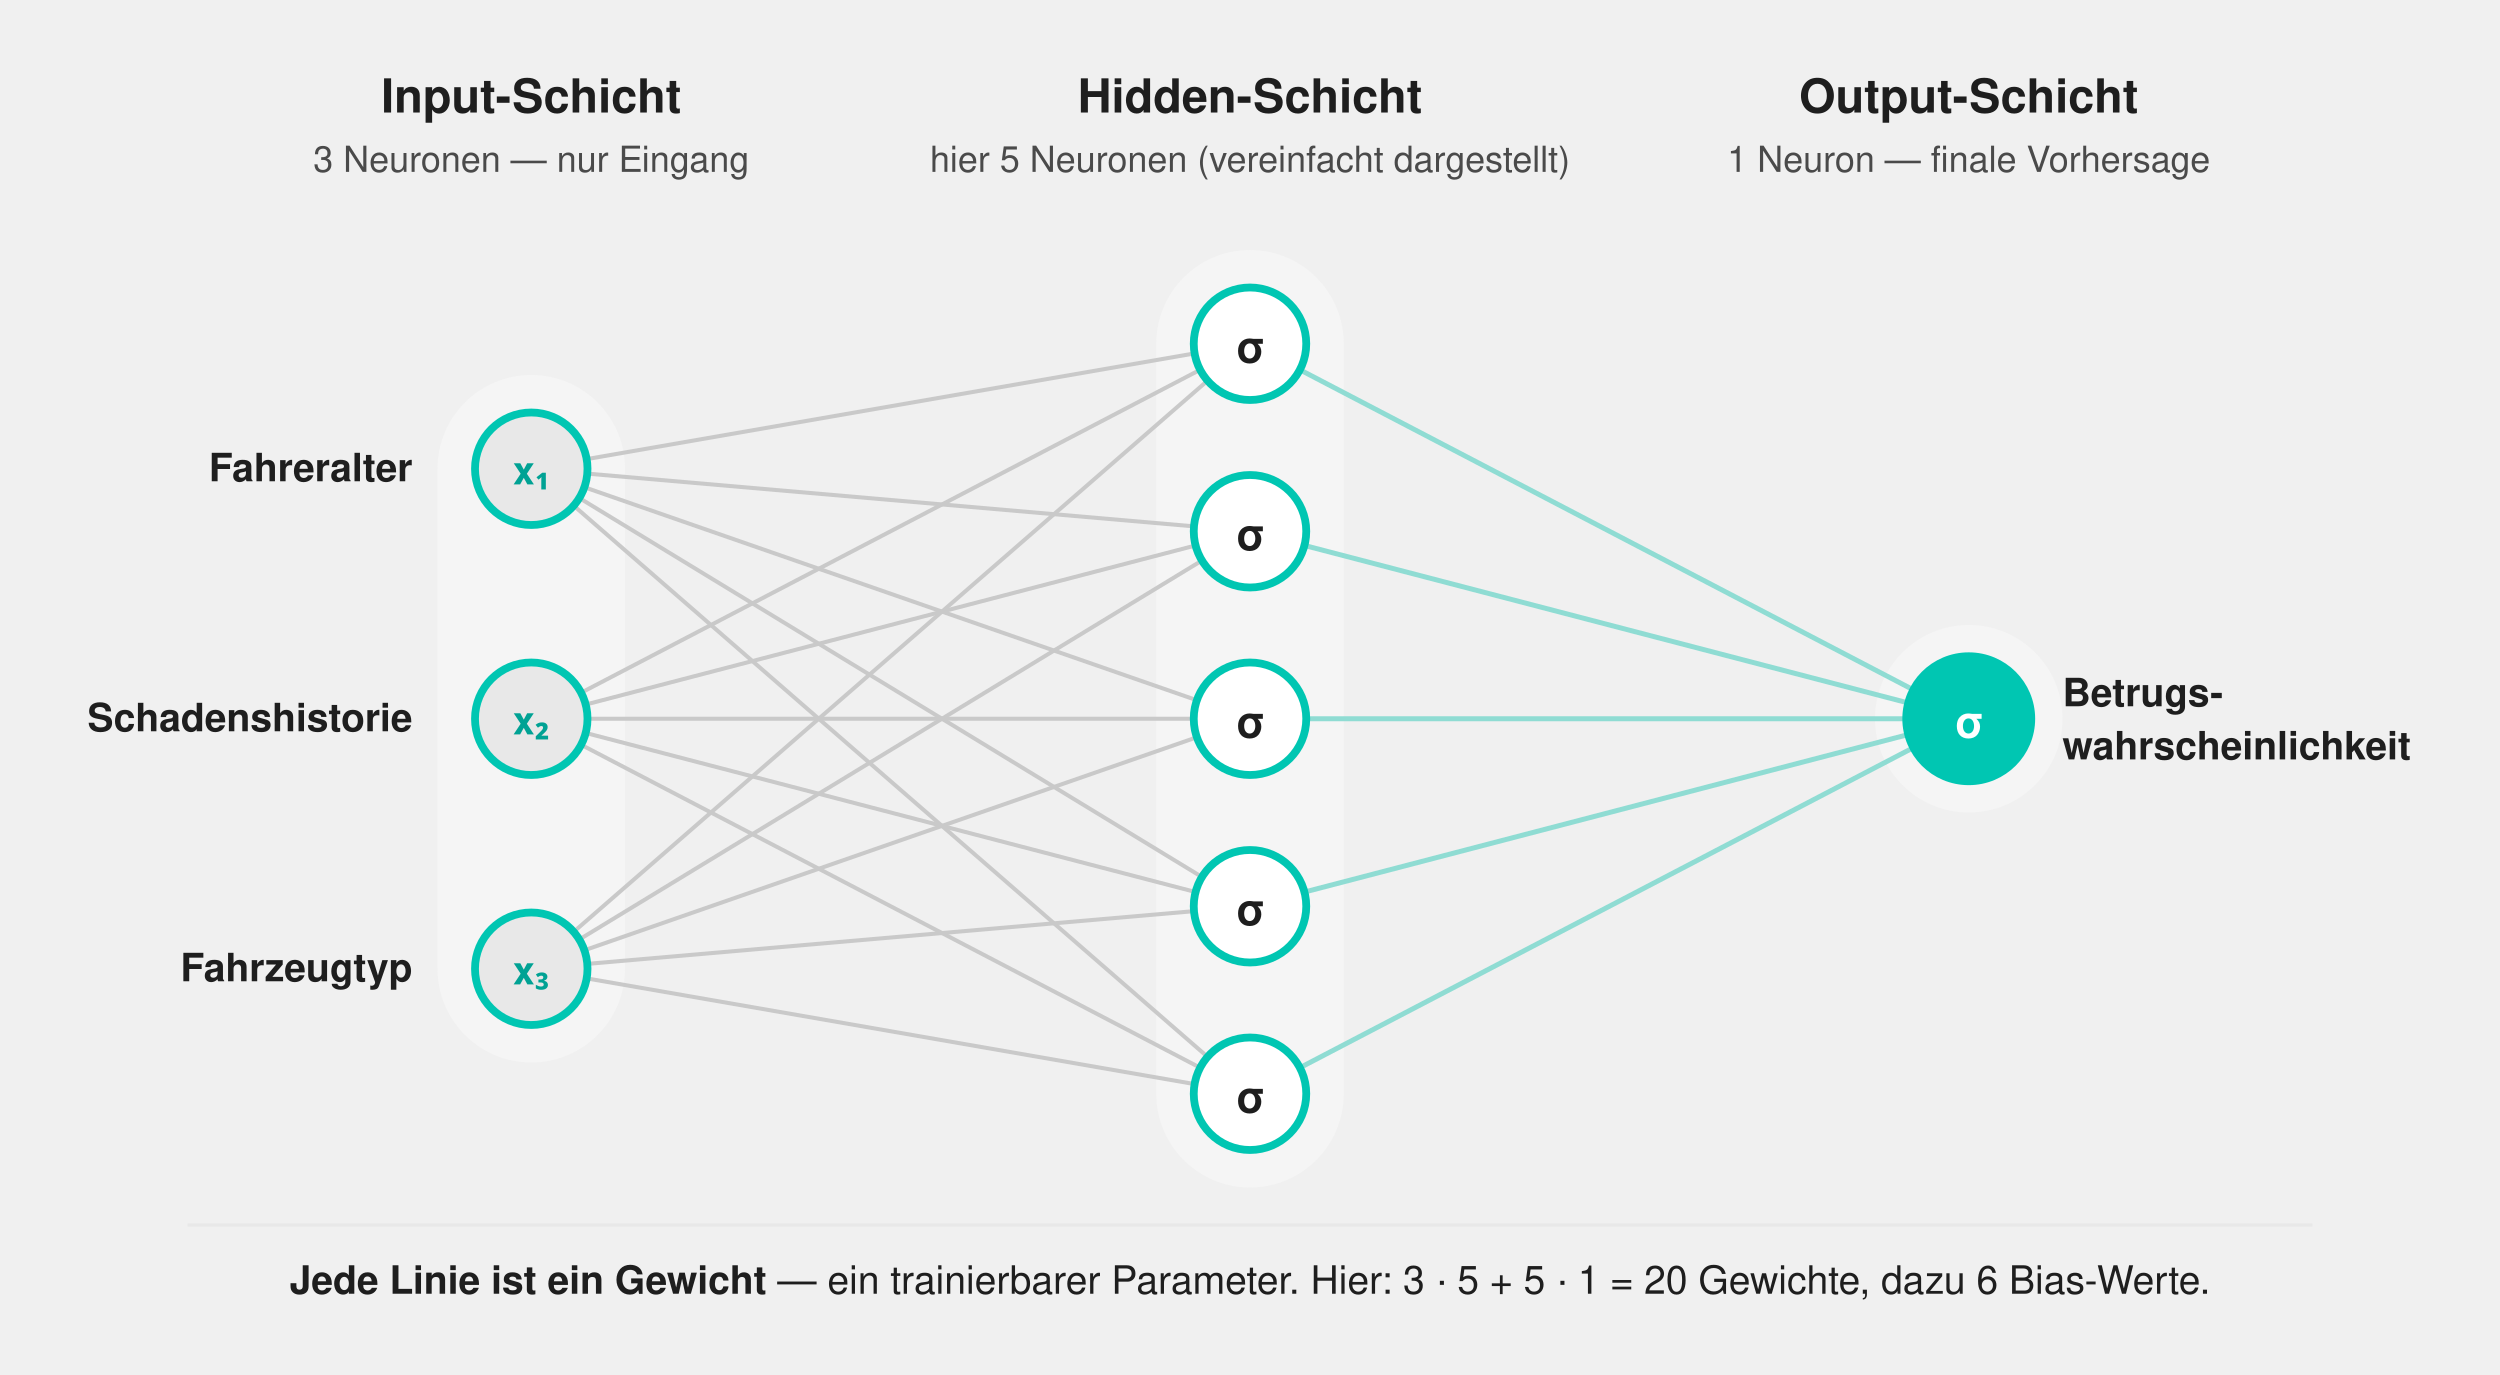
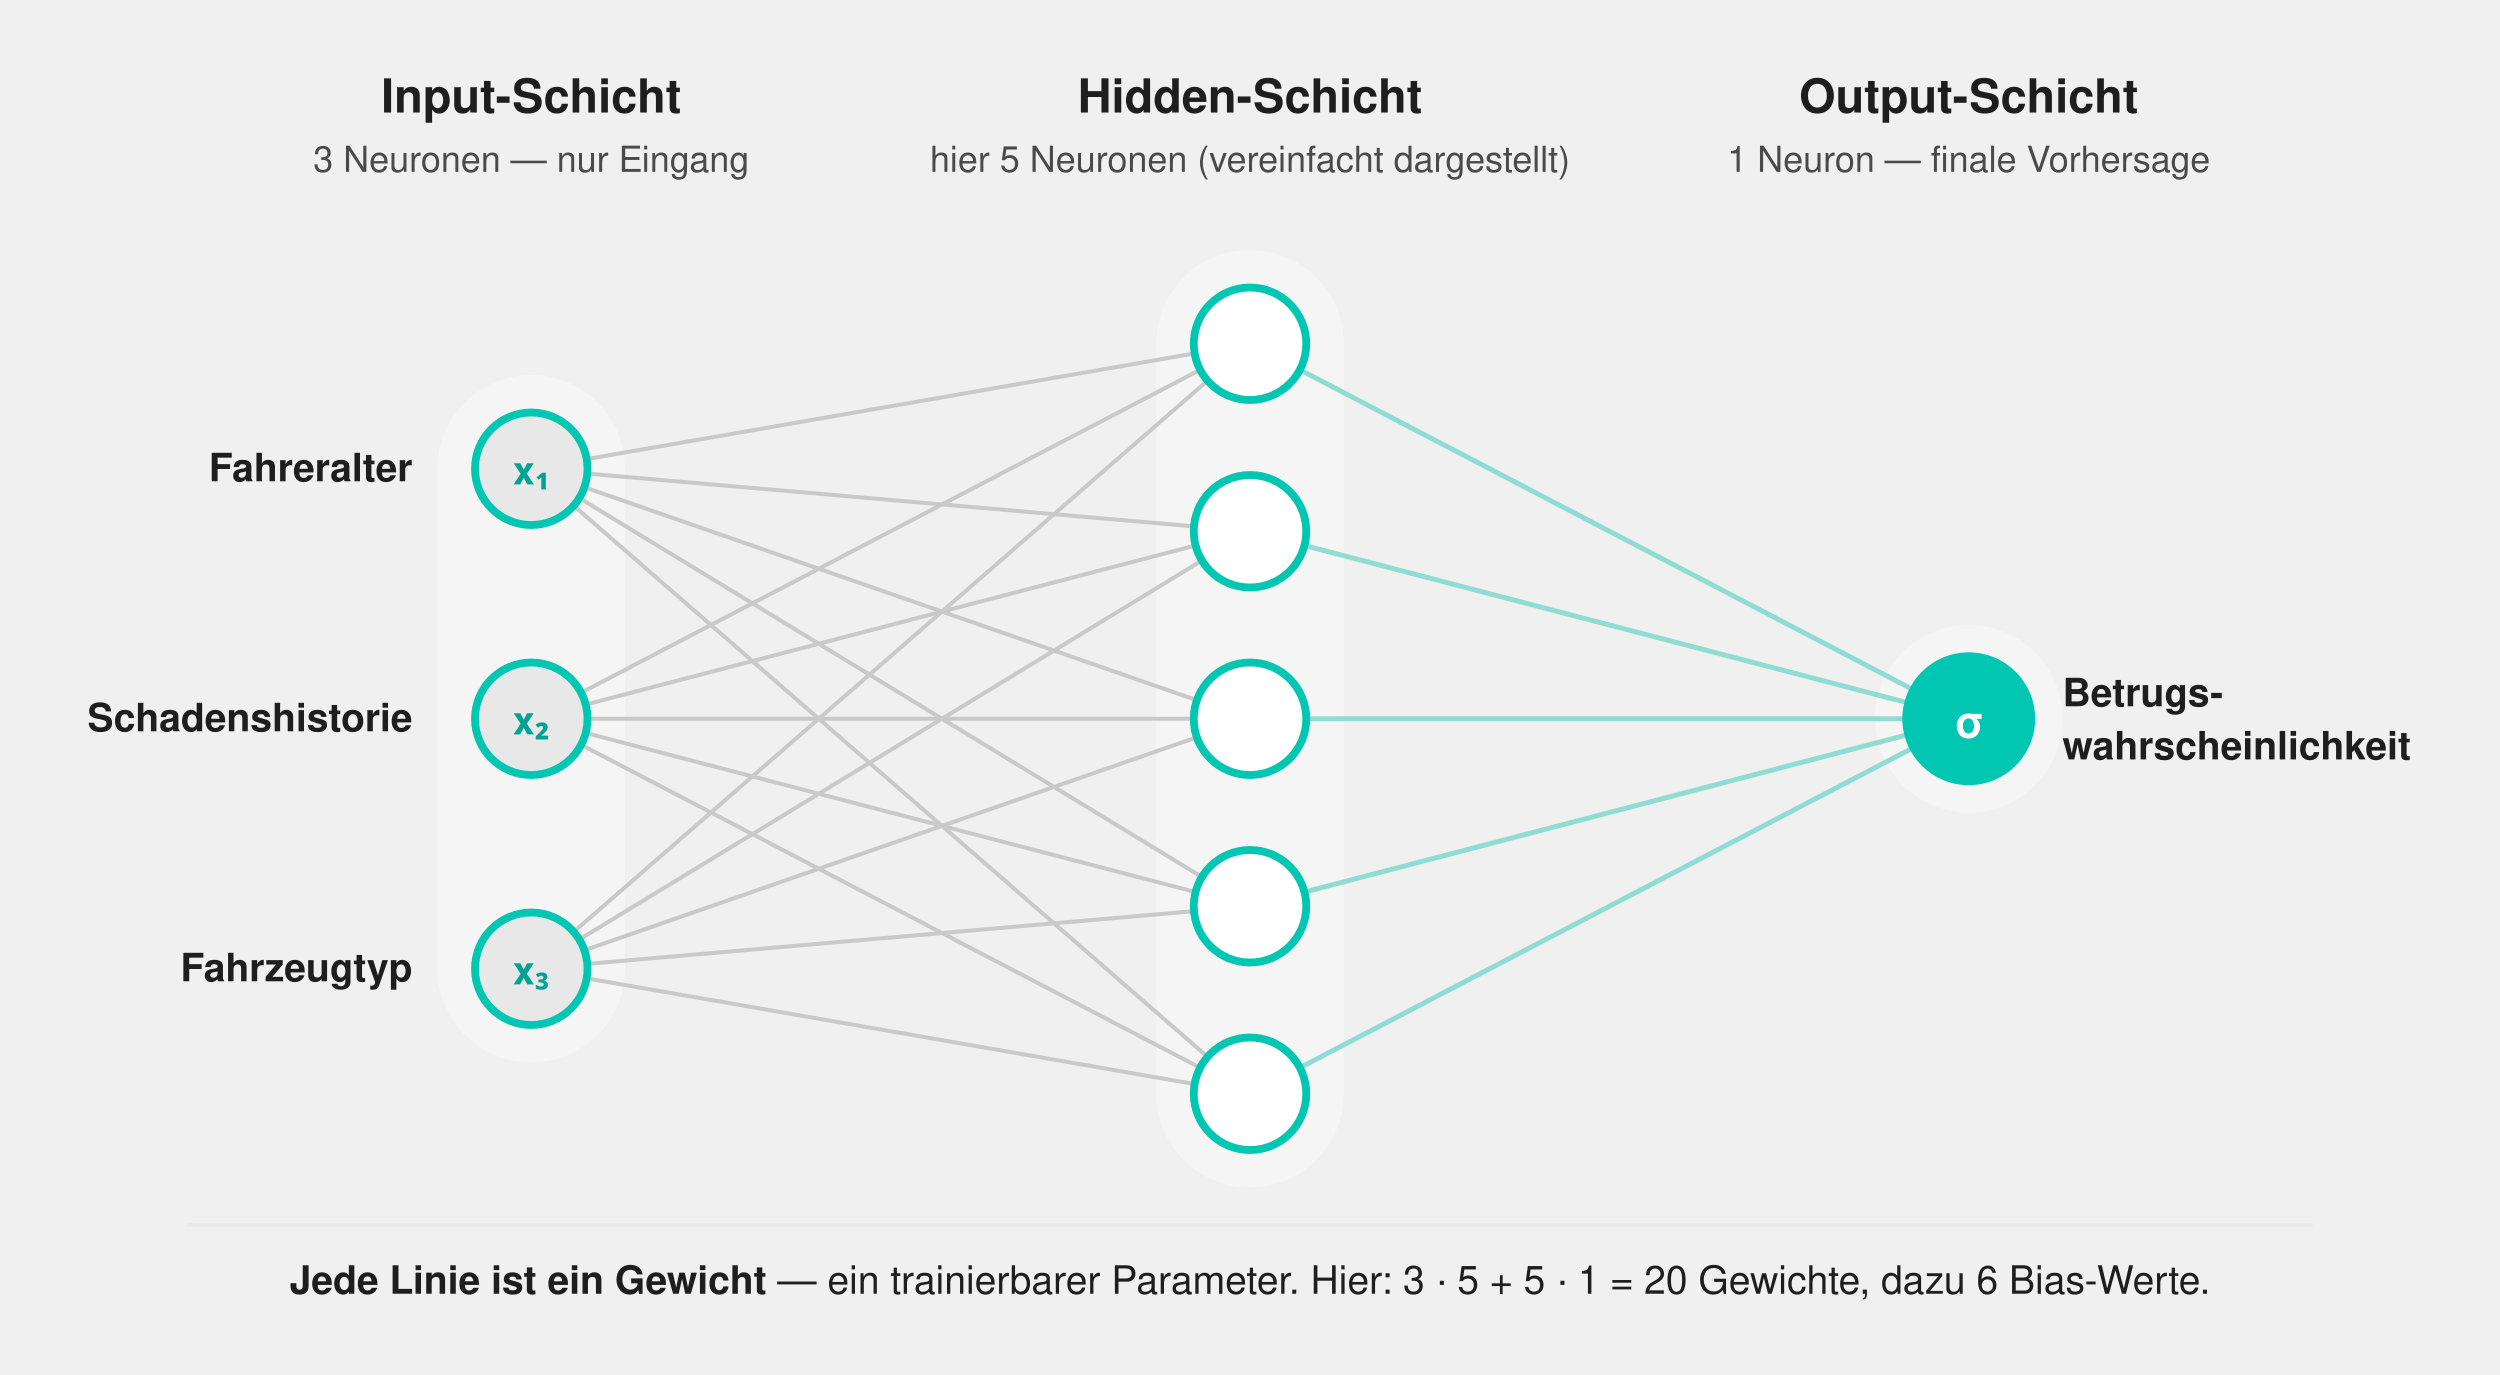
<svg xmlns="http://www.w3.org/2000/svg" viewBox="0 0 800 440" width="100%" height="auto" role="img" aria-labelledby="netzTitle netzDesc">
  <g font-family="Montserrat, Helvetica, sans-serif" text-anchor="middle">
    <text x="170" y="36" font-size="15" font-weight="700" fill="#1e1e1e">Input-Schicht</text>
    <text x="400" y="36" font-size="15" font-weight="700" fill="#1e1e1e">Hidden-Schicht</text>
    <text x="630" y="36" font-size="15" font-weight="700" fill="#1e1e1e">Output-Schicht</text>
    <text x="170" y="55" font-size="11.5" fill="#4a4a4a">3 Neuronen — nur Eingang</text>
    <text x="400" y="55" font-size="11.5" fill="#4a4a4a">hier 5 Neuronen (vereinfacht dargestellt)</text>
    <text x="630" y="55" font-size="11.5" fill="#4a4a4a">1 Neuron — finale Vorhersage</text>
  </g>
  <g fill="#f5f5f5">
    <rect x="140" y="120" width="60" height="220" rx="30" />
    <rect x="370" y="80" width="60" height="300" rx="30" />
    <rect x="600" y="200" width="60" height="60" rx="30" />
  </g>
  <g stroke="#c9c9c9" stroke-width="1.3">
    <line x1="170" y1="150" x2="400" y2="110" />
    <line x1="170" y1="150" x2="400" y2="170" />
    <line x1="170" y1="150" x2="400" y2="230" />
    <line x1="170" y1="150" x2="400" y2="290" />
    <line x1="170" y1="150" x2="400" y2="350" />
    <line x1="170" y1="230" x2="400" y2="110" />
    <line x1="170" y1="230" x2="400" y2="170" />
    <line x1="170" y1="230" x2="400" y2="230" />
    <line x1="170" y1="230" x2="400" y2="290" />
    <line x1="170" y1="230" x2="400" y2="350" />
    <line x1="170" y1="310" x2="400" y2="110" />
    <line x1="170" y1="310" x2="400" y2="170" />
    <line x1="170" y1="310" x2="400" y2="230" />
    <line x1="170" y1="310" x2="400" y2="290" />
    <line x1="170" y1="310" x2="400" y2="350" />
  </g>
  <g stroke="#8fdcd3" stroke-width="1.6">
    <line x1="400" y1="110" x2="630" y2="230" />
    <line x1="400" y1="170" x2="630" y2="230" />
    <line x1="400" y1="230" x2="630" y2="230" />
    <line x1="400" y1="290" x2="630" y2="230" />
    <line x1="400" y1="350" x2="630" y2="230" />
  </g>
  <g>
    <circle cx="170" cy="150" r="18" fill="#e8e8e8" stroke="#00c6b2" stroke-width="2.5" />
    <circle cx="170" cy="230" r="18" fill="#e8e8e8" stroke="#00c6b2" stroke-width="2.5" />
    <circle cx="170" cy="310" r="18" fill="#e8e8e8" stroke="#00c6b2" stroke-width="2.5" />
  </g>
  <g font-family="Montserrat, Helvetica, sans-serif" font-size="12.5" fill="#1e1e1e" text-anchor="middle">
    <text x="170" y="155" font-weight="700" fill="#00a294">x₁</text>
    <text x="170" y="235" font-weight="700" fill="#00a294">x₂</text>
    <text x="170" y="315" font-weight="700" fill="#00a294">x₃</text>
  </g>
  <g font-family="Montserrat, Helvetica, sans-serif" font-size="12.5" font-weight="600" fill="#1e1e1e" text-anchor="end">
    <text x="132" y="154">Fahreralter</text>
    <text x="132" y="234">Schadenshistorie</text>
    <text x="132" y="314">Fahrzeugtyp</text>
  </g>
  <g fill="#ffffff" stroke="#00c6b2" stroke-width="2.5">
    <circle cx="400" cy="110" r="18" />
    <circle cx="400" cy="170" r="18" />
    <circle cx="400" cy="230" r="18" />
    <circle cx="400" cy="290" r="18" />
    <circle cx="400" cy="350" r="18" />
  </g>
-   <g font-family="Montserrat, Helvetica, sans-serif" font-size="14" font-weight="700" fill="#1e1e1e" text-anchor="middle">
-     <text x="400" y="116">σ</text>
-     <text x="400" y="176">σ</text>
-     <text x="400" y="236">σ</text>
-     <text x="400" y="296">σ</text>
-     <text x="400" y="356">σ</text>
-   </g>
  <circle cx="630" cy="230" r="20" fill="#00c6b2" stroke="#00c6b2" stroke-width="2.5" />
  <text x="630" y="236" font-family="Montserrat, Helvetica, sans-serif" font-size="14" font-weight="700" fill="#ffffff" text-anchor="middle">σ</text>
  <g font-family="Montserrat, Helvetica, sans-serif" font-size="12.5" font-weight="600" fill="#1e1e1e" text-anchor="start">
    <text x="660" y="226">Betrugs-</text>
    <text x="660" y="243">wahrscheinlichkeit</text>
  </g>
  <line x1="60" y1="392" x2="740" y2="392" stroke="#e8e8e8" stroke-width="1" />
  <g font-family="Montserrat, Helvetica, sans-serif" font-size="12.5" text-anchor="middle">
    <text x="400" y="414" fill="#1e1e1e">
      <tspan font-weight="700">Jede Linie ist ein Gewicht</tspan> — ein trainierbarer Parameter.
      Hier: 3 · 5 + 5 · 1 = 20 Gewichte, dazu 6 Bias-Werte.
    </text>
  </g>
</svg>
